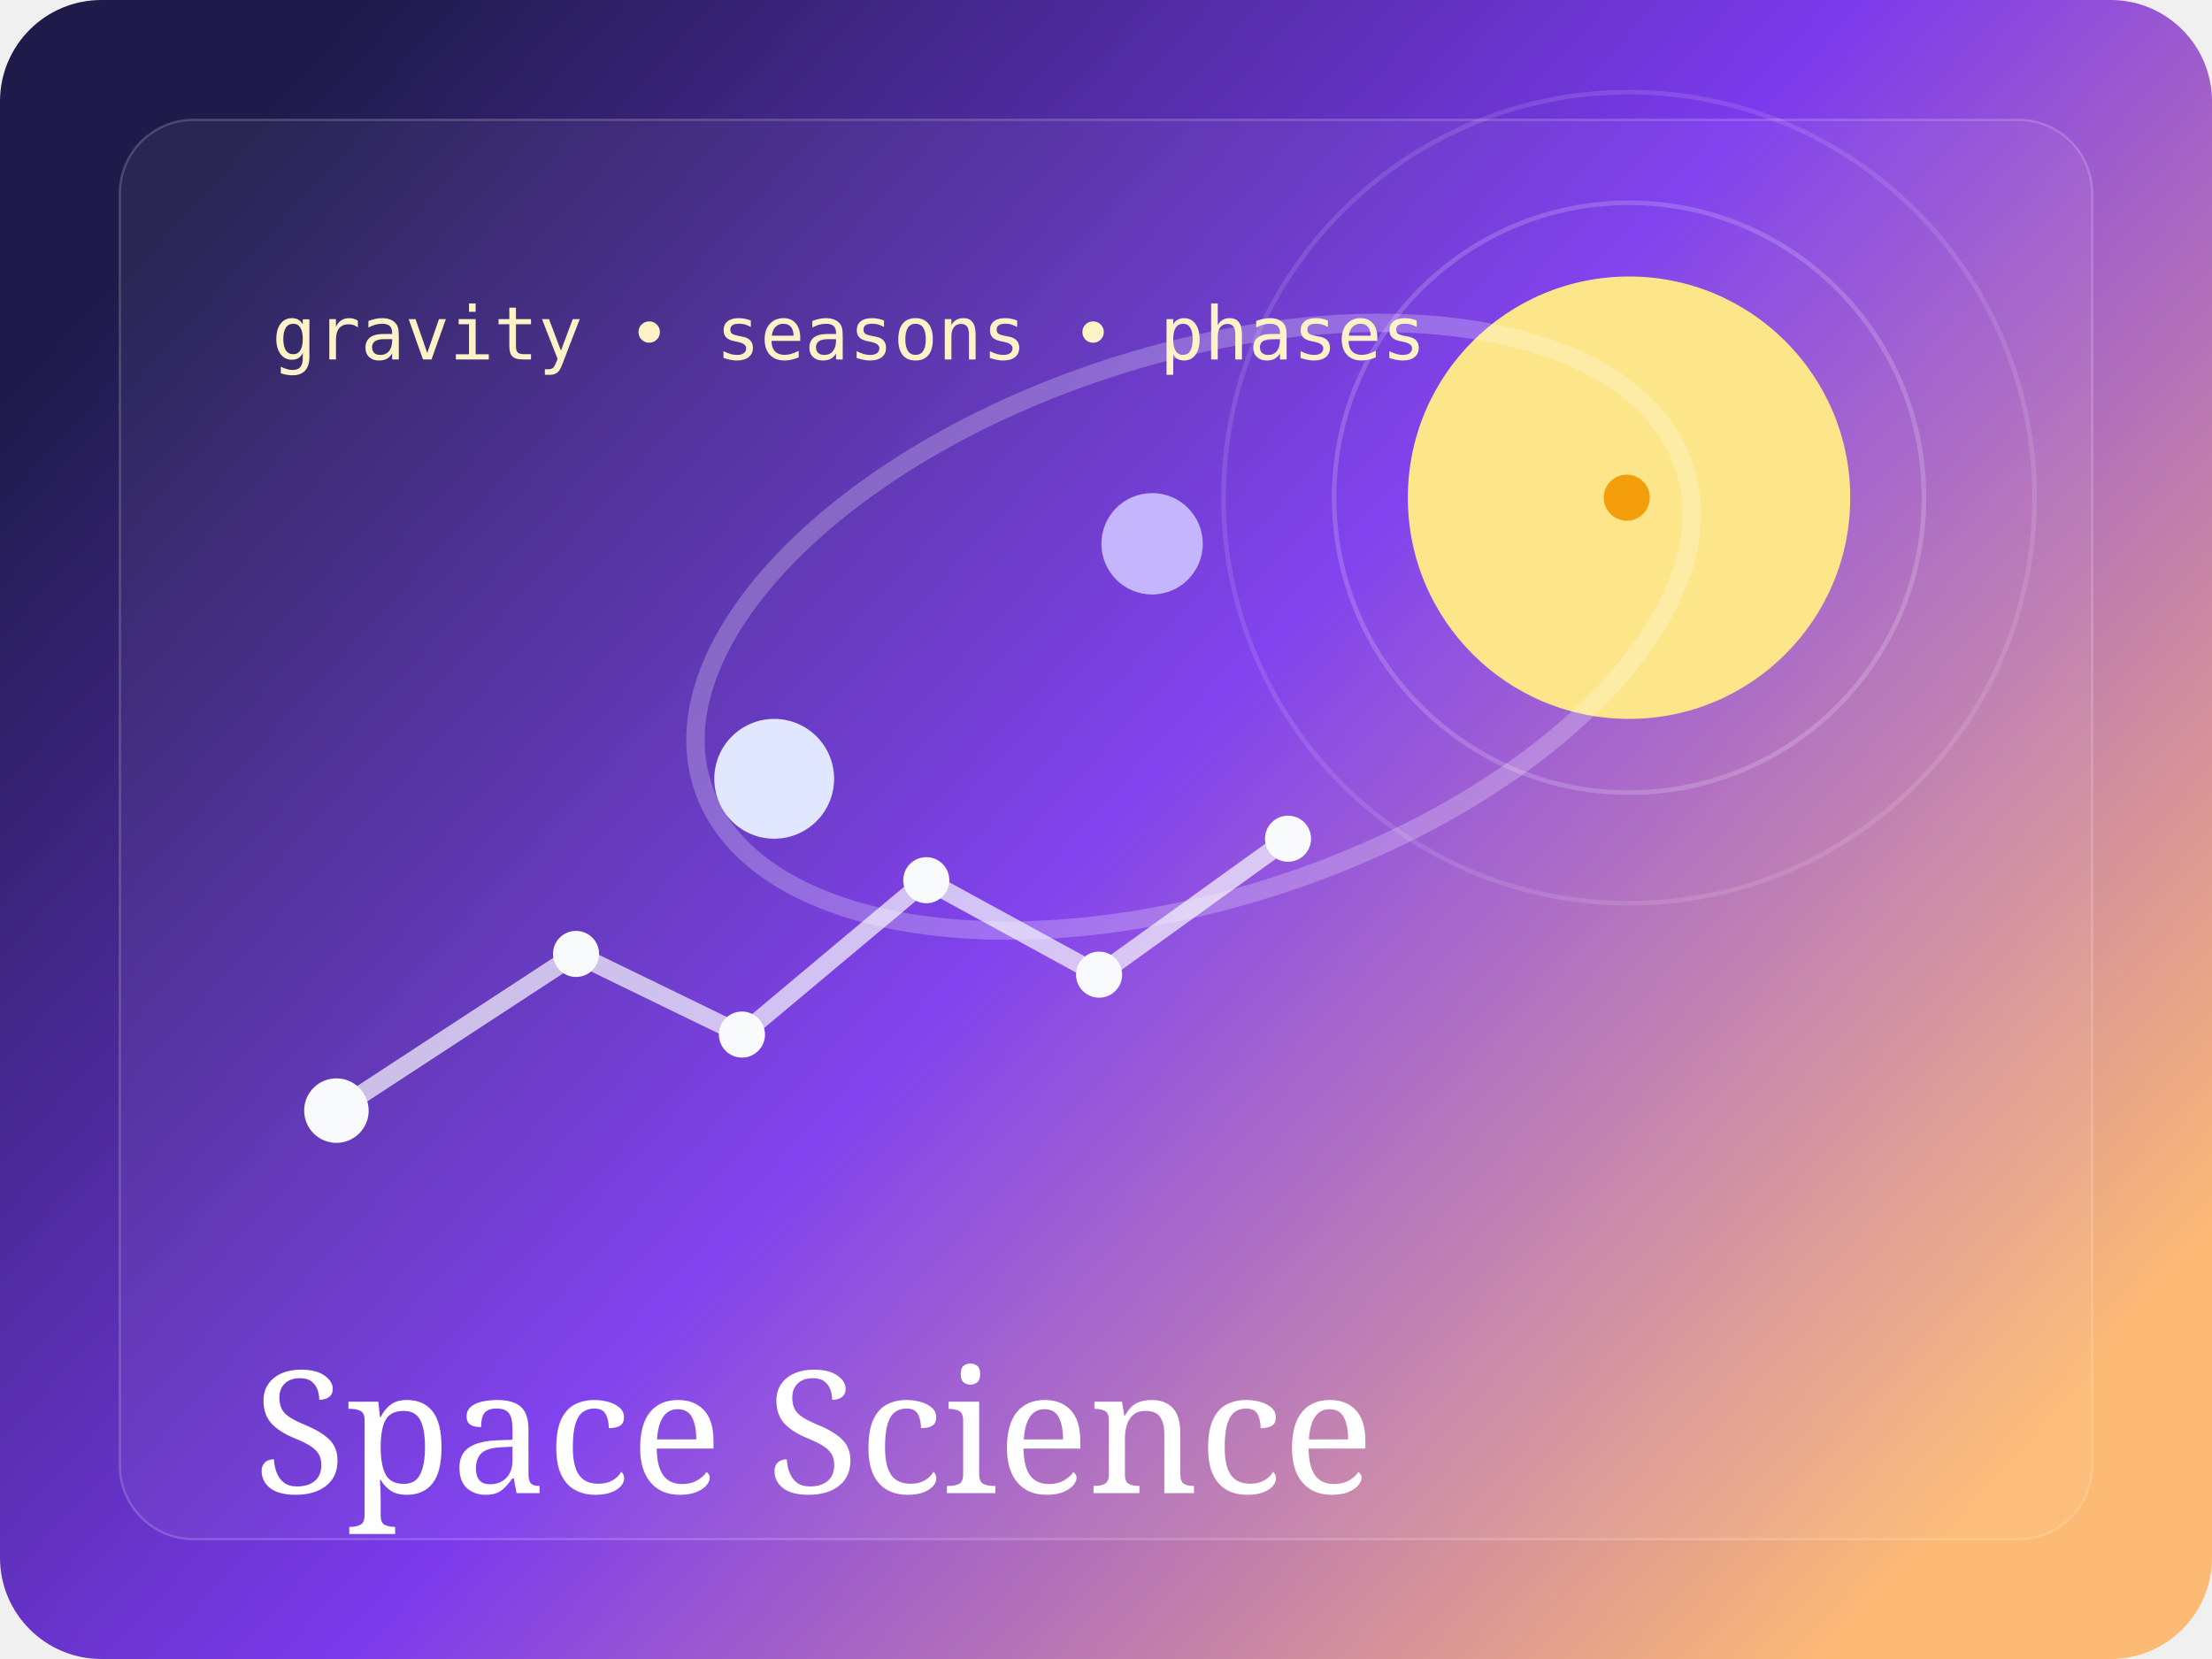
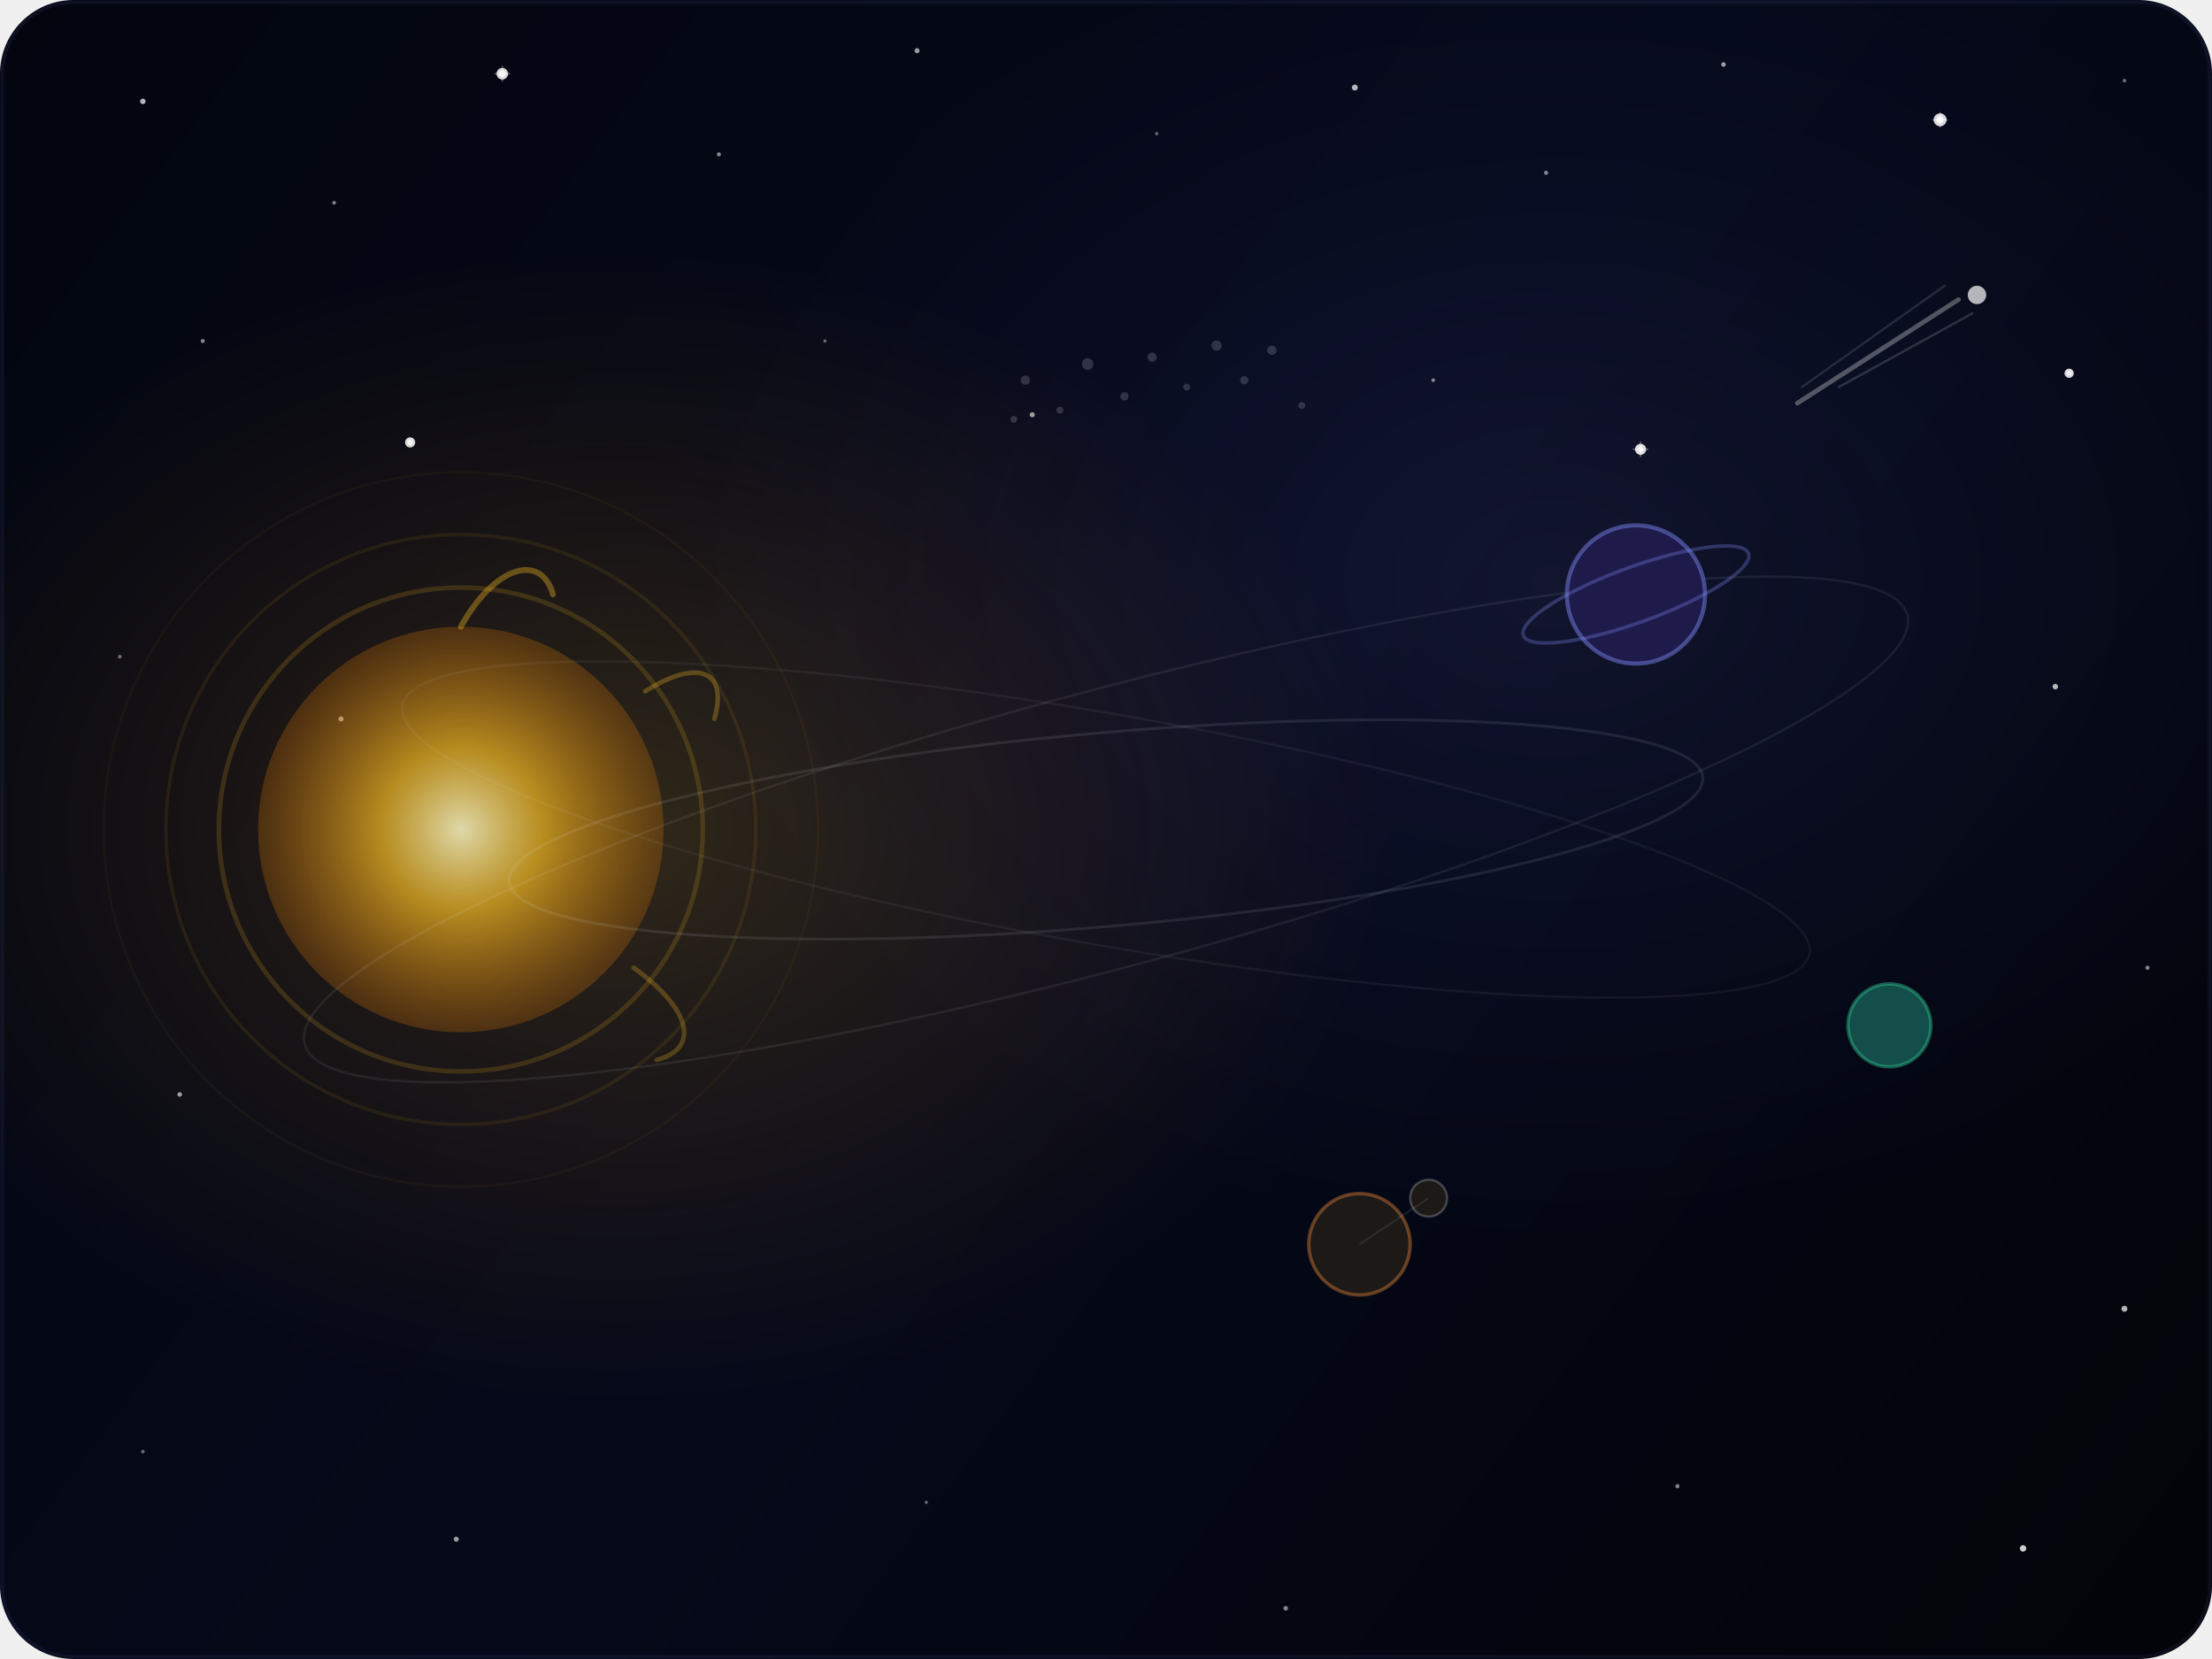
<svg xmlns="http://www.w3.org/2000/svg" width="960" height="720" viewBox="0 0 960 720" fill="none">
  <defs>
-     <linearGradient id="spaceBg" x1="126" y1="36" x2="834" y2="680" gradientUnits="userSpaceOnUse">
-       <stop stop-color="#1E1B4B" />
-       <stop offset="0.5" stop-color="#7C3AED" />
-       <stop offset="1" stop-color="#FDBA74" />
+     <linearGradient id="ss-bg" x1="0" y1="0" x2="960" y2="720" gradientUnits="userSpaceOnUse">
+       <stop offset="0%" stop-color="#03060f" />
+       <stop offset="50%" stop-color="#05091a" />
+       <stop offset="100%" stop-color="#020408" />
    </linearGradient>
+     <radialGradient id="ss-star" cx="50%" cy="50%" r="50%" gradientUnits="objectBoundingBox">
+       <stop offset="0%" stop-color="#fef9c3" stop-opacity="1" />
+       <stop offset="40%" stop-color="#fbbf24" stop-opacity="0.8" />
+       <stop offset="100%" stop-color="#d97706" stop-opacity="0.3" />
+     </radialGradient>
+     <radialGradient id="ss-glow" cx="28%" cy="50%" r="35%" gradientUnits="objectBoundingBox">
+       <stop offset="0%" stop-color="#fbbf24" stop-opacity="0.18" />
+       <stop offset="100%" stop-color="#d97706" stop-opacity="0" />
+     </radialGradient>
+     <radialGradient id="ss-nebula" cx="70%" cy="35%" r="40%" gradientUnits="objectBoundingBox">
+       <stop offset="0%" stop-color="#818cf8" stop-opacity="0.10" />
+       <stop offset="100%" stop-color="#4f46e5" stop-opacity="0" />
+     </radialGradient>
  </defs>
-   <rect width="960" height="720" rx="44" fill="url(#spaceBg)" />
-   <rect x="52" y="52" width="856" height="616" rx="32" fill="white" fill-opacity="0.05" stroke="white" stroke-opacity="0.18" />
-   <circle cx="707" cy="216" r="96" fill="#FDE68A" />
-   <circle cx="707" cy="216" r="128" stroke="white" stroke-opacity="0.18" stroke-width="2" />
-   <circle cx="707" cy="216" r="176" stroke="white" stroke-opacity="0.12" stroke-width="2" />
-   <ellipse cx="518" cy="272" rx="224" ry="118" transform="rotate(-18 518 272)" stroke="white" stroke-opacity="0.24" stroke-width="8" />
-   <circle cx="336" cy="338" r="26" fill="#E0E7FF" />
-   <circle cx="500" cy="236" r="22" fill="#C4B5FD" />
-   <circle cx="706" cy="216" r="10" fill="#F59E0B" />
-   <path d="M146 482L250 414L322 449L402 382L477 423L559 364" stroke="#F8FAFC" stroke-opacity="0.7" stroke-width="8" stroke-linecap="round" stroke-linejoin="round" />
-   <circle cx="146" cy="482" r="14" fill="#F8FAFC" />
-   <circle cx="250" cy="414" r="10" fill="#F8FAFC" />
-   <circle cx="322" cy="449" r="10" fill="#F8FAFC" />
-   <circle cx="402" cy="382" r="10" fill="#F8FAFC" />
-   <circle cx="477" cy="423" r="10" fill="#F8FAFC" />
-   <circle cx="559" cy="364" r="10" fill="#F8FAFC" />
-   <text x="118" y="156" fill="#FEF3C7" font-family="JetBrains Mono, monospace" font-size="32">gravity • seasons • phases</text>
-   <text x="110" y="648" fill="white" font-family="DM Serif Display, serif" font-size="74">Space Science</text>
+   <rect width="960" height="720" rx="32" fill="url(#ss-bg)" />
+   <rect width="960" height="720" rx="32" fill="url(#ss-glow)" />
+   <rect width="960" height="720" rx="32" fill="url(#ss-nebula)" />
+   <g fill="white">
+     <circle cx="62" cy="44" r="1.2" opacity="0.7" />
+     <circle cx="145" cy="88" r="0.8" opacity="0.5" />
+     <circle cx="218" cy="32" r="1.4" opacity="0.8" />
+     <circle cx="312" cy="67" r="0.9" opacity="0.5" />
+     <circle cx="398" cy="22" r="1.1" opacity="0.6" />
+     <circle cx="502" cy="58" r="0.7" opacity="0.4" />
+     <circle cx="588" cy="38" r="1.3" opacity="0.7" />
+     <circle cx="671" cy="75" r="0.9" opacity="0.5" />
+     <circle cx="748" cy="28" r="1.0" opacity="0.6" />
+     <circle cx="842" cy="52" r="1.5" opacity="0.8" />
+     <circle cx="922" cy="35" r="0.8" opacity="0.4" />
+     <circle cx="88" cy="148" r="0.9" opacity="0.5" />
+     <circle cx="178" cy="192" r="1.2" opacity="0.7" />
+     <circle cx="358" cy="148" r="0.7" opacity="0.4" />
+     <circle cx="448" cy="180" r="1.1" opacity="0.6" />
+     <circle cx="622" cy="165" r="0.8" opacity="0.5" />
+     <circle cx="712" cy="195" r="1.3" opacity="0.7" />
+     <circle cx="898" cy="162" r="1.0" opacity="0.6" />
+     <circle cx="52" cy="285" r="0.8" opacity="0.4" />
+     <circle cx="148" cy="312" r="1.1" opacity="0.6" />
+     <circle cx="892" cy="298" r="1.2" opacity="0.7" />
+     <circle cx="932" cy="420" r="0.9" opacity="0.5" />
+     <circle cx="78" cy="475" r="1.0" opacity="0.6" />
+     <circle cx="922" cy="568" r="1.3" opacity="0.7" />
+     <circle cx="62" cy="630" r="0.8" opacity="0.4" />
+     <circle cx="198" cy="668" r="1.1" opacity="0.6" />
+     <circle cx="878" cy="672" r="1.4" opacity="0.8" />
+     <circle cx="402" cy="652" r="0.7" opacity="0.4" />
+     <circle cx="558" cy="698" r="1.0" opacity="0.5" />
+     <circle cx="728" cy="645" r="0.9" opacity="0.5" />
+   </g>
+   <g fill="white" opacity="0.85">
+     <circle cx="218" cy="32" r="2.5" />
+     <circle cx="842" cy="52" r="2.8" />
+     <circle cx="178" cy="192" r="2.2" />
+     <circle cx="712" cy="195" r="2.4" />
+     <circle cx="898" cy="162" r="2.0" />
+   </g>
+   <g stroke="white" stroke-opacity="0.30" stroke-width="0.8" stroke-linecap="round">
+     <line x1="218" y1="29" x2="218" y2="35" />
+     <line x1="215" y1="32" x2="221" y2="32" />
+     <line x1="842" y1="49" x2="842" y2="55" />
+     <line x1="839" y1="52" x2="845" y2="52" />
+     <line x1="712" y1="192" x2="712" y2="198" />
+     <line x1="709" y1="195" x2="715" y2="195" />
+   </g>
+   <circle cx="200" cy="360" r="88" fill="url(#ss-star)" fill-opacity="0.85" />
+   <circle cx="200" cy="360" r="105" fill="none" stroke="#fbbf24" stroke-opacity="0.16" stroke-width="2" />
+   <circle cx="200" cy="360" r="128" fill="none" stroke="#fbbf24" stroke-opacity="0.08" stroke-width="1.5" />
+   <circle cx="200" cy="360" r="155" fill="none" stroke="#fbbf24" stroke-opacity="0.04" stroke-width="1" />
+   <path d="M200 272 C215 245 235 240 240 258" stroke="#fbbf24" stroke-opacity="0.35" stroke-width="2.5" fill="none" stroke-linecap="round" />
+   <path d="M280 300 C304 285 316 292 310 312" stroke="#fbbf24" stroke-opacity="0.28" stroke-width="2" fill="none" stroke-linecap="round" />
+   <path d="M275 420 C300 438 304 455 285 460" stroke="#fbbf24" stroke-opacity="0.25" stroke-width="2" fill="none" stroke-linecap="round" />
+   <ellipse cx="480" cy="360" rx="360" ry="60" fill="none" stroke="#e2e8f0" stroke-opacity="0.08" stroke-width="1" transform="rotate(-15 480 360)" />
+   <ellipse cx="480" cy="360" rx="310" ry="50" fill="none" stroke="#e2e8f0" stroke-opacity="0.06" stroke-width="1" transform="rotate(10 480 360)" />
+   <ellipse cx="480" cy="360" rx="260" ry="42" fill="none" stroke="#e2e8f0" stroke-opacity="0.10" stroke-width="1.2" transform="rotate(-5 480 360)" />
+   <circle cx="710" cy="258" r="30" fill="#1e1b4b" stroke="#818cf8" stroke-opacity="0.45" stroke-width="1.8" />
+   <ellipse cx="710" cy="258" rx="52" ry="12" fill="none" stroke="#818cf8" stroke-opacity="0.30" stroke-width="1.5" transform="rotate(-20 710 258)" />
+   <circle cx="820" cy="445" r="18" fill="#134e4a" stroke="#34d399" stroke-opacity="0.40" stroke-width="1.5" />
+   <circle cx="590" cy="540" r="22" fill="#1c1917" stroke="#fb923c" stroke-opacity="0.38" stroke-width="1.5" />
+   <circle cx="620" cy="520" r="8" fill="#1c1917" stroke="#e2e8f0" stroke-opacity="0.25" stroke-width="1" />
+   <line x1="590" y1="540" x2="620" y2="520" stroke="#e2e8f0" stroke-opacity="0.10" stroke-width="0.8" />
+   <g fill="#e2e8f0" fill-opacity="0.18">
+     <circle cx="445" cy="165" r="2" />
+     <circle cx="460" cy="178" r="1.5" />
+     <circle cx="472" cy="158" r="2.5" />
+     <circle cx="488" cy="172" r="1.8" />
+     <circle cx="500" cy="155" r="2" />
+     <circle cx="515" cy="168" r="1.5" />
+     <circle cx="528" cy="150" r="2.2" />
+     <circle cx="540" cy="165" r="1.8" />
+     <circle cx="552" cy="152" r="2" />
+     <circle cx="440" cy="182" r="1.5" />
+     <circle cx="565" cy="176" r="1.5" />
+   </g>
+   <path d="M850 130 L780 175" stroke="white" stroke-opacity="0.30" stroke-width="2" stroke-linecap="round" />
+   <path d="M856 136 L798 168" stroke="white" stroke-opacity="0.15" stroke-width="1" stroke-linecap="round" />
+   <path d="M844 124 L782 168" stroke="white" stroke-opacity="0.12" stroke-width="1" stroke-linecap="round" />
+   <circle cx="858" cy="128" r="4" fill="white" fill-opacity="0.70" />
+   <rect x="1" y="1" width="958" height="718" rx="31" fill="none" stroke="#818cf8" stroke-opacity="0.08" stroke-width="1.5" />
</svg>
